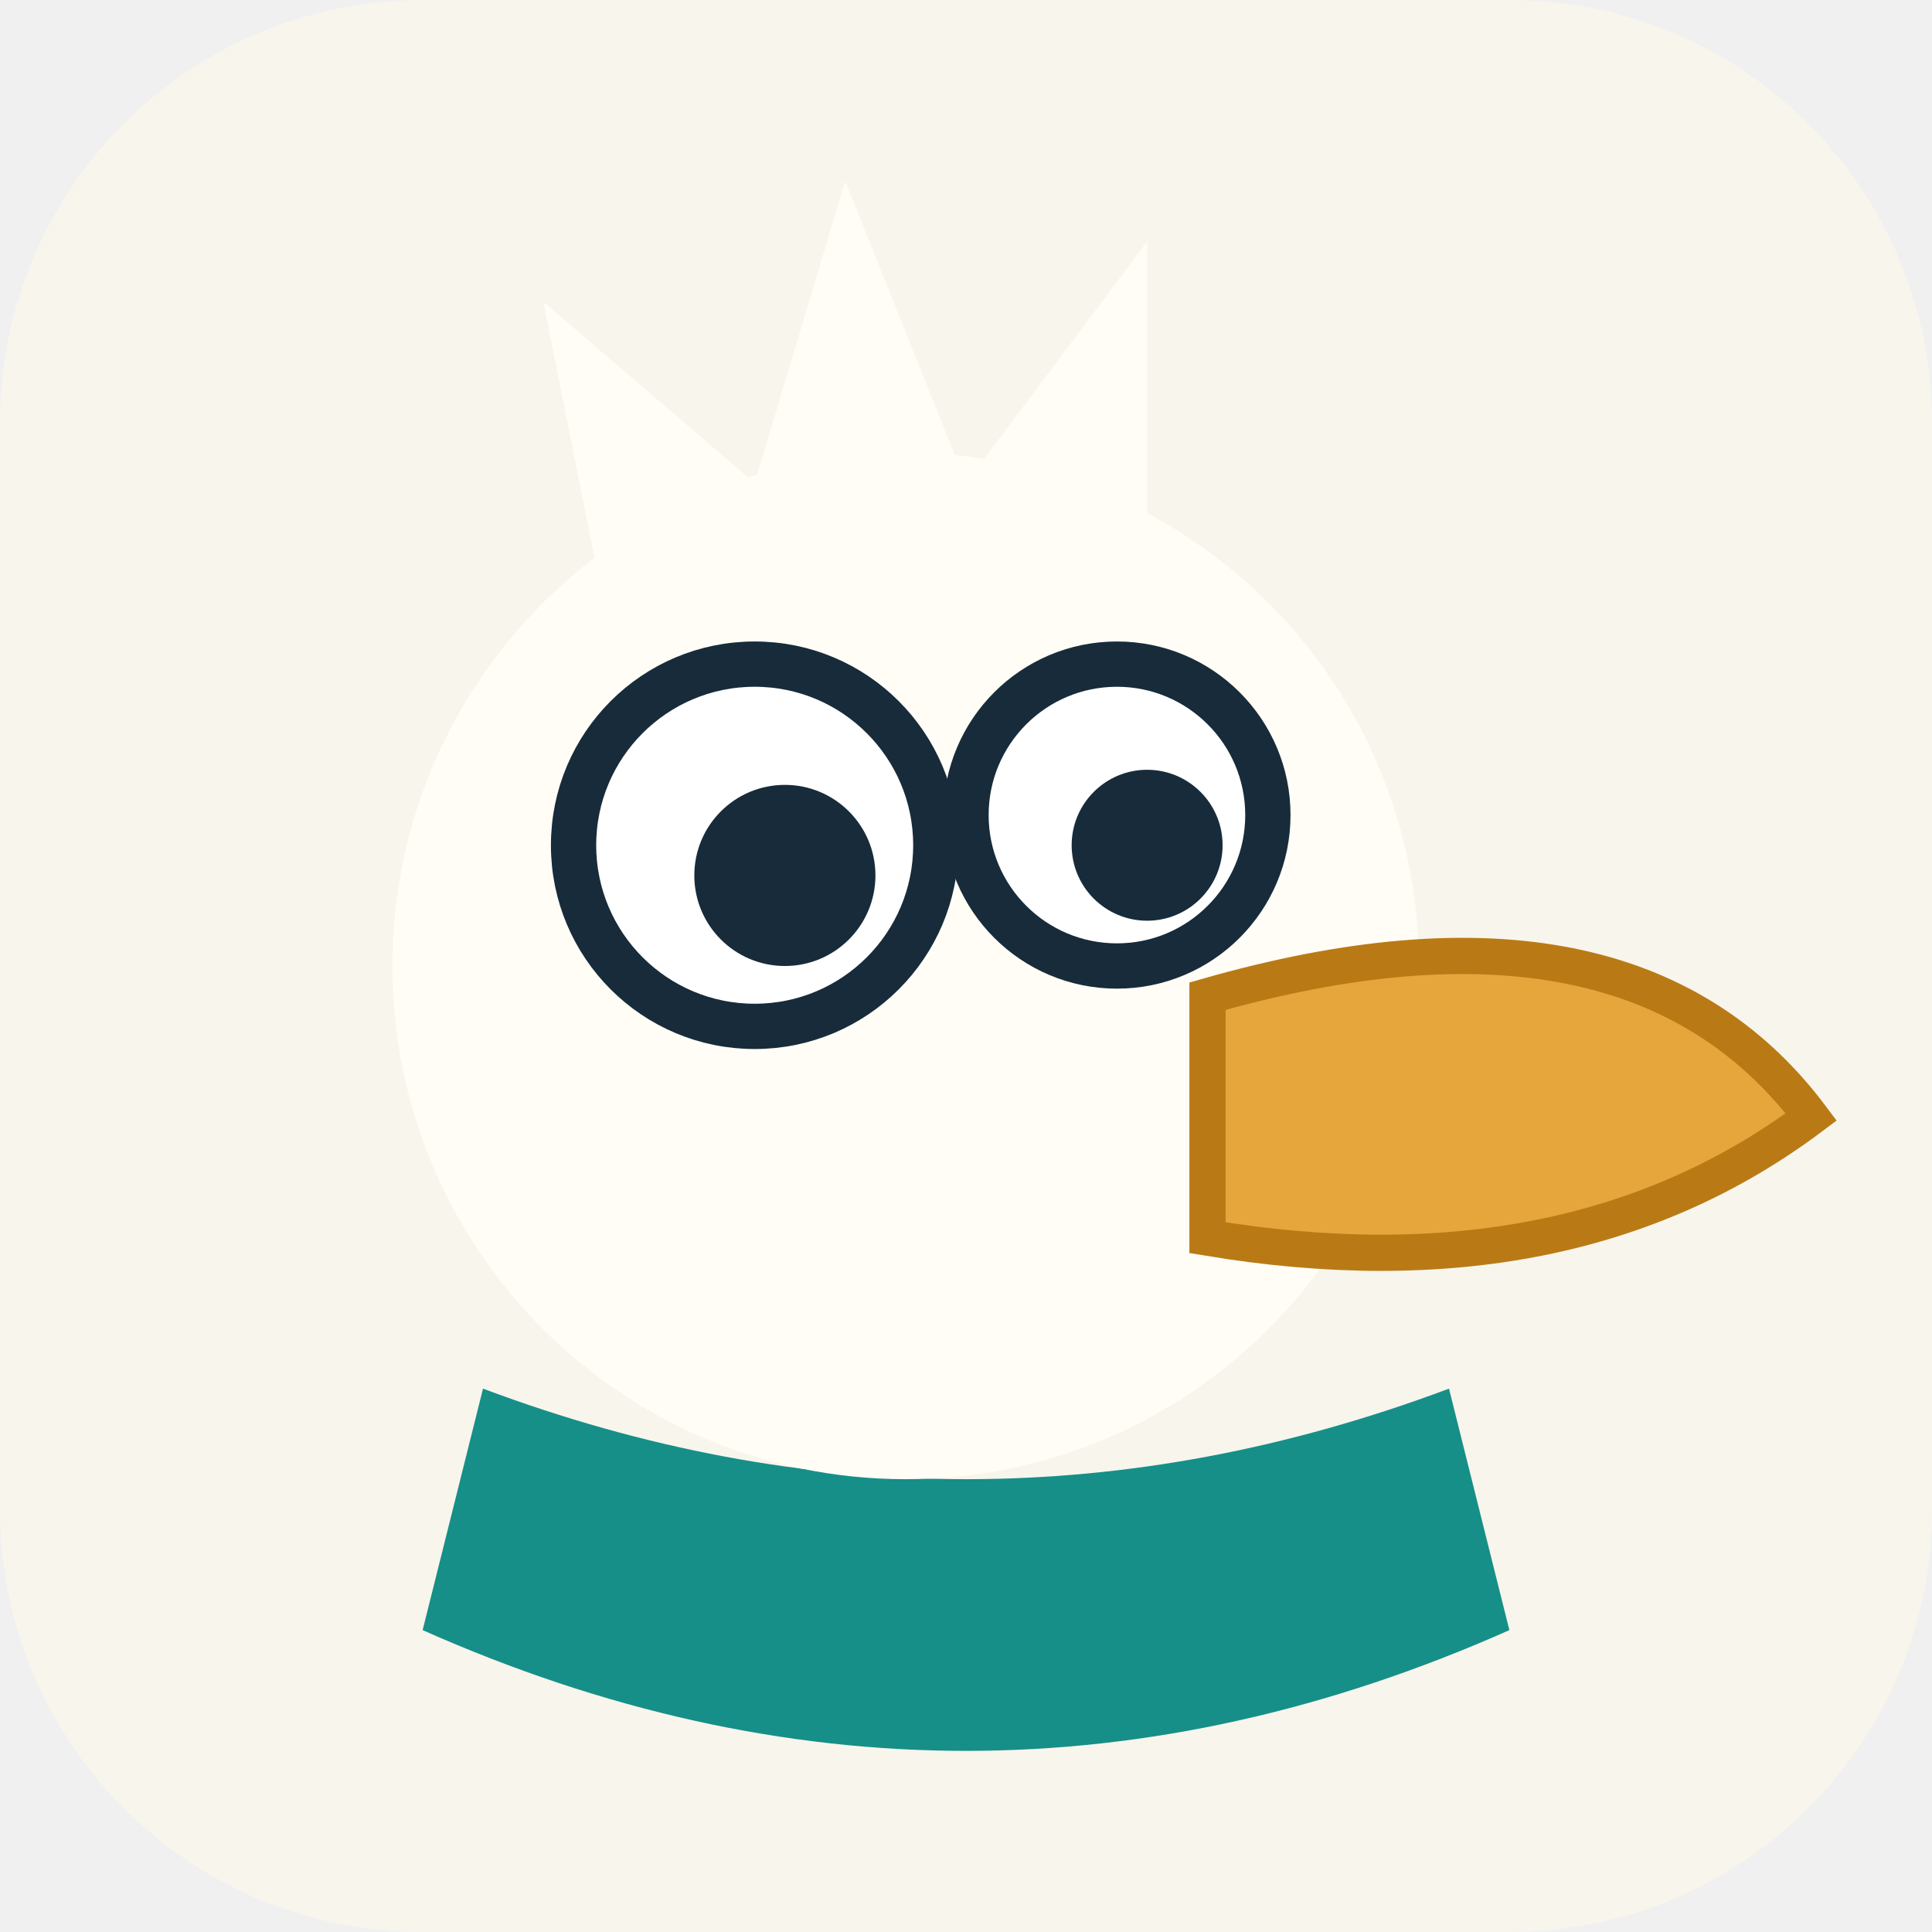
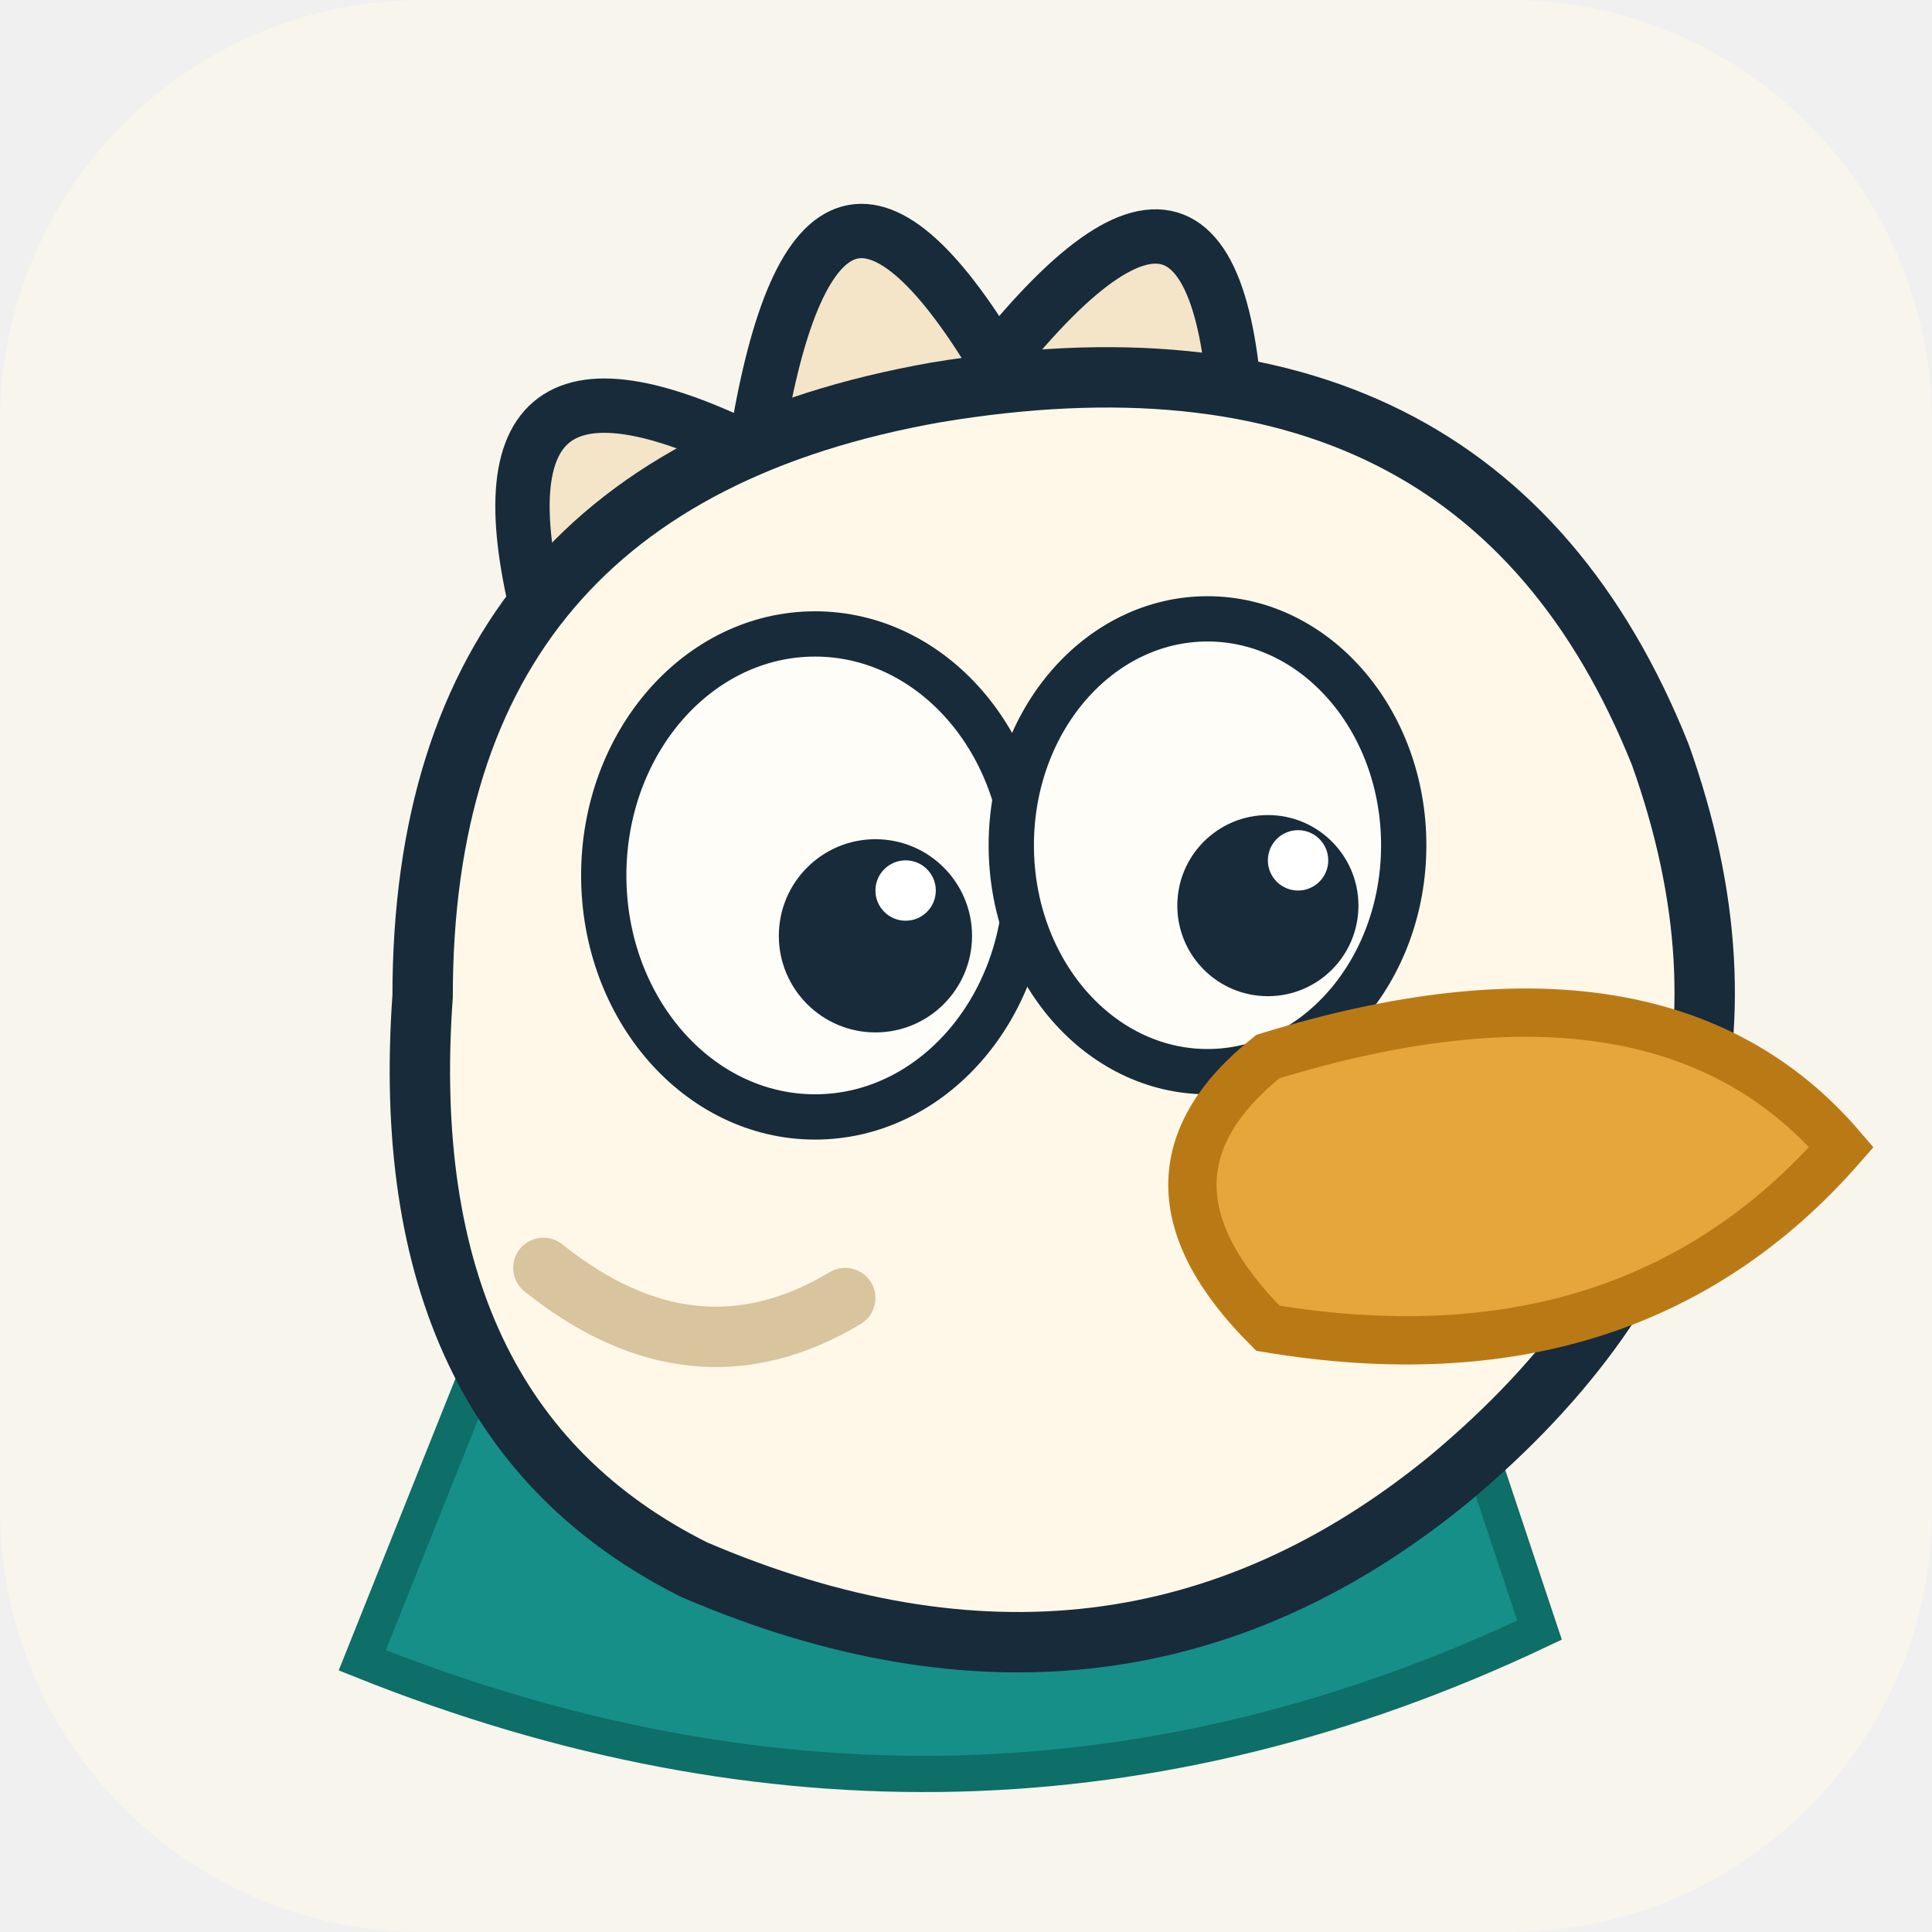
<svg xmlns="http://www.w3.org/2000/svg" viewBox="0 0 64 64" role="img" aria-label="Gus the Goose icon">
  <rect width="64" height="64" rx="14" fill="#F8F5EC" />
-   <path d="M14 54 q18 8 36 0 l-2 -8 q-16 6 -32 0 z" fill="#168F88" />
-   <path d="M20 20 l-2 -10 l7 6 l3 -10 l4 10 l6 -8 v10" fill="#FFFDF6" />
-   <circle cx="30" cy="32" r="17" fill="#FFFDF6" />
-   <circle cx="25" cy="28" r="6" fill="#fff" stroke="#172B3A" stroke-width="1.5" />
-   <circle cx="26" cy="29" r="3" fill="#172B3A" />
-   <circle cx="37" cy="27" r="5" fill="#fff" stroke="#172B3A" stroke-width="1.5" />
-   <circle cx="38" cy="28" r="2.5" fill="#172B3A" />
-   <path d="M40 33 q14 -4 20 4 q-8 6 -20 4 z" fill="#E7A63B" stroke="#B97A16" stroke-width="1.2" />
+   <path d="M12 55 q20 8 39 -1 l-3 -9 q-15 7 -32 0 z" fill="#168F88" stroke="#0E6E68" stroke-width="1.2" />
+   <path d="M18 21 q-3 -11 7 -6 q2 -13 8 -3 q8 -10 8 4 q8 -5 5 6" fill="#F4E5C8" stroke="#172B3A" stroke-width="1.8" stroke-linecap="round" />
+   <path d="M14 33 q0 -17 17 -20 q18 -3 24 12 q5 14 -7 24 q-11 9 -25 3 q-10 -5 -9 -19 z" fill="#FFF8E8" stroke="#172B3A" stroke-width="2" />
+   <ellipse cx="27" cy="29" rx="7" ry="8" fill="#fffdf7" stroke="#172B3A" stroke-width="1.5" />
+   <circle cx="29" cy="31" r="3.2" fill="#172B3A" />
+   <circle cx="30" cy="29.5" r="1" fill="#fff" />
+   <ellipse cx="40" cy="28" rx="6.5" ry="7.5" fill="#fffdf7" stroke="#172B3A" stroke-width="1.5" />
+   <circle cx="42" cy="30" r="3" fill="#172B3A" />
+   <circle cx="43" cy="28.5" r="1" fill="#fff" />
+   <path d="M42 35 q13 -4 19 3 q-7 8 -19 6 q-5 -5 0 -9 z" fill="#E7A63B" stroke="#B97A16" stroke-width="1.6" />
+   <path d="M18 42 q5 4 10 1" fill="none" stroke="#D8C49D" stroke-width="2" stroke-linecap="round" />
</svg>
